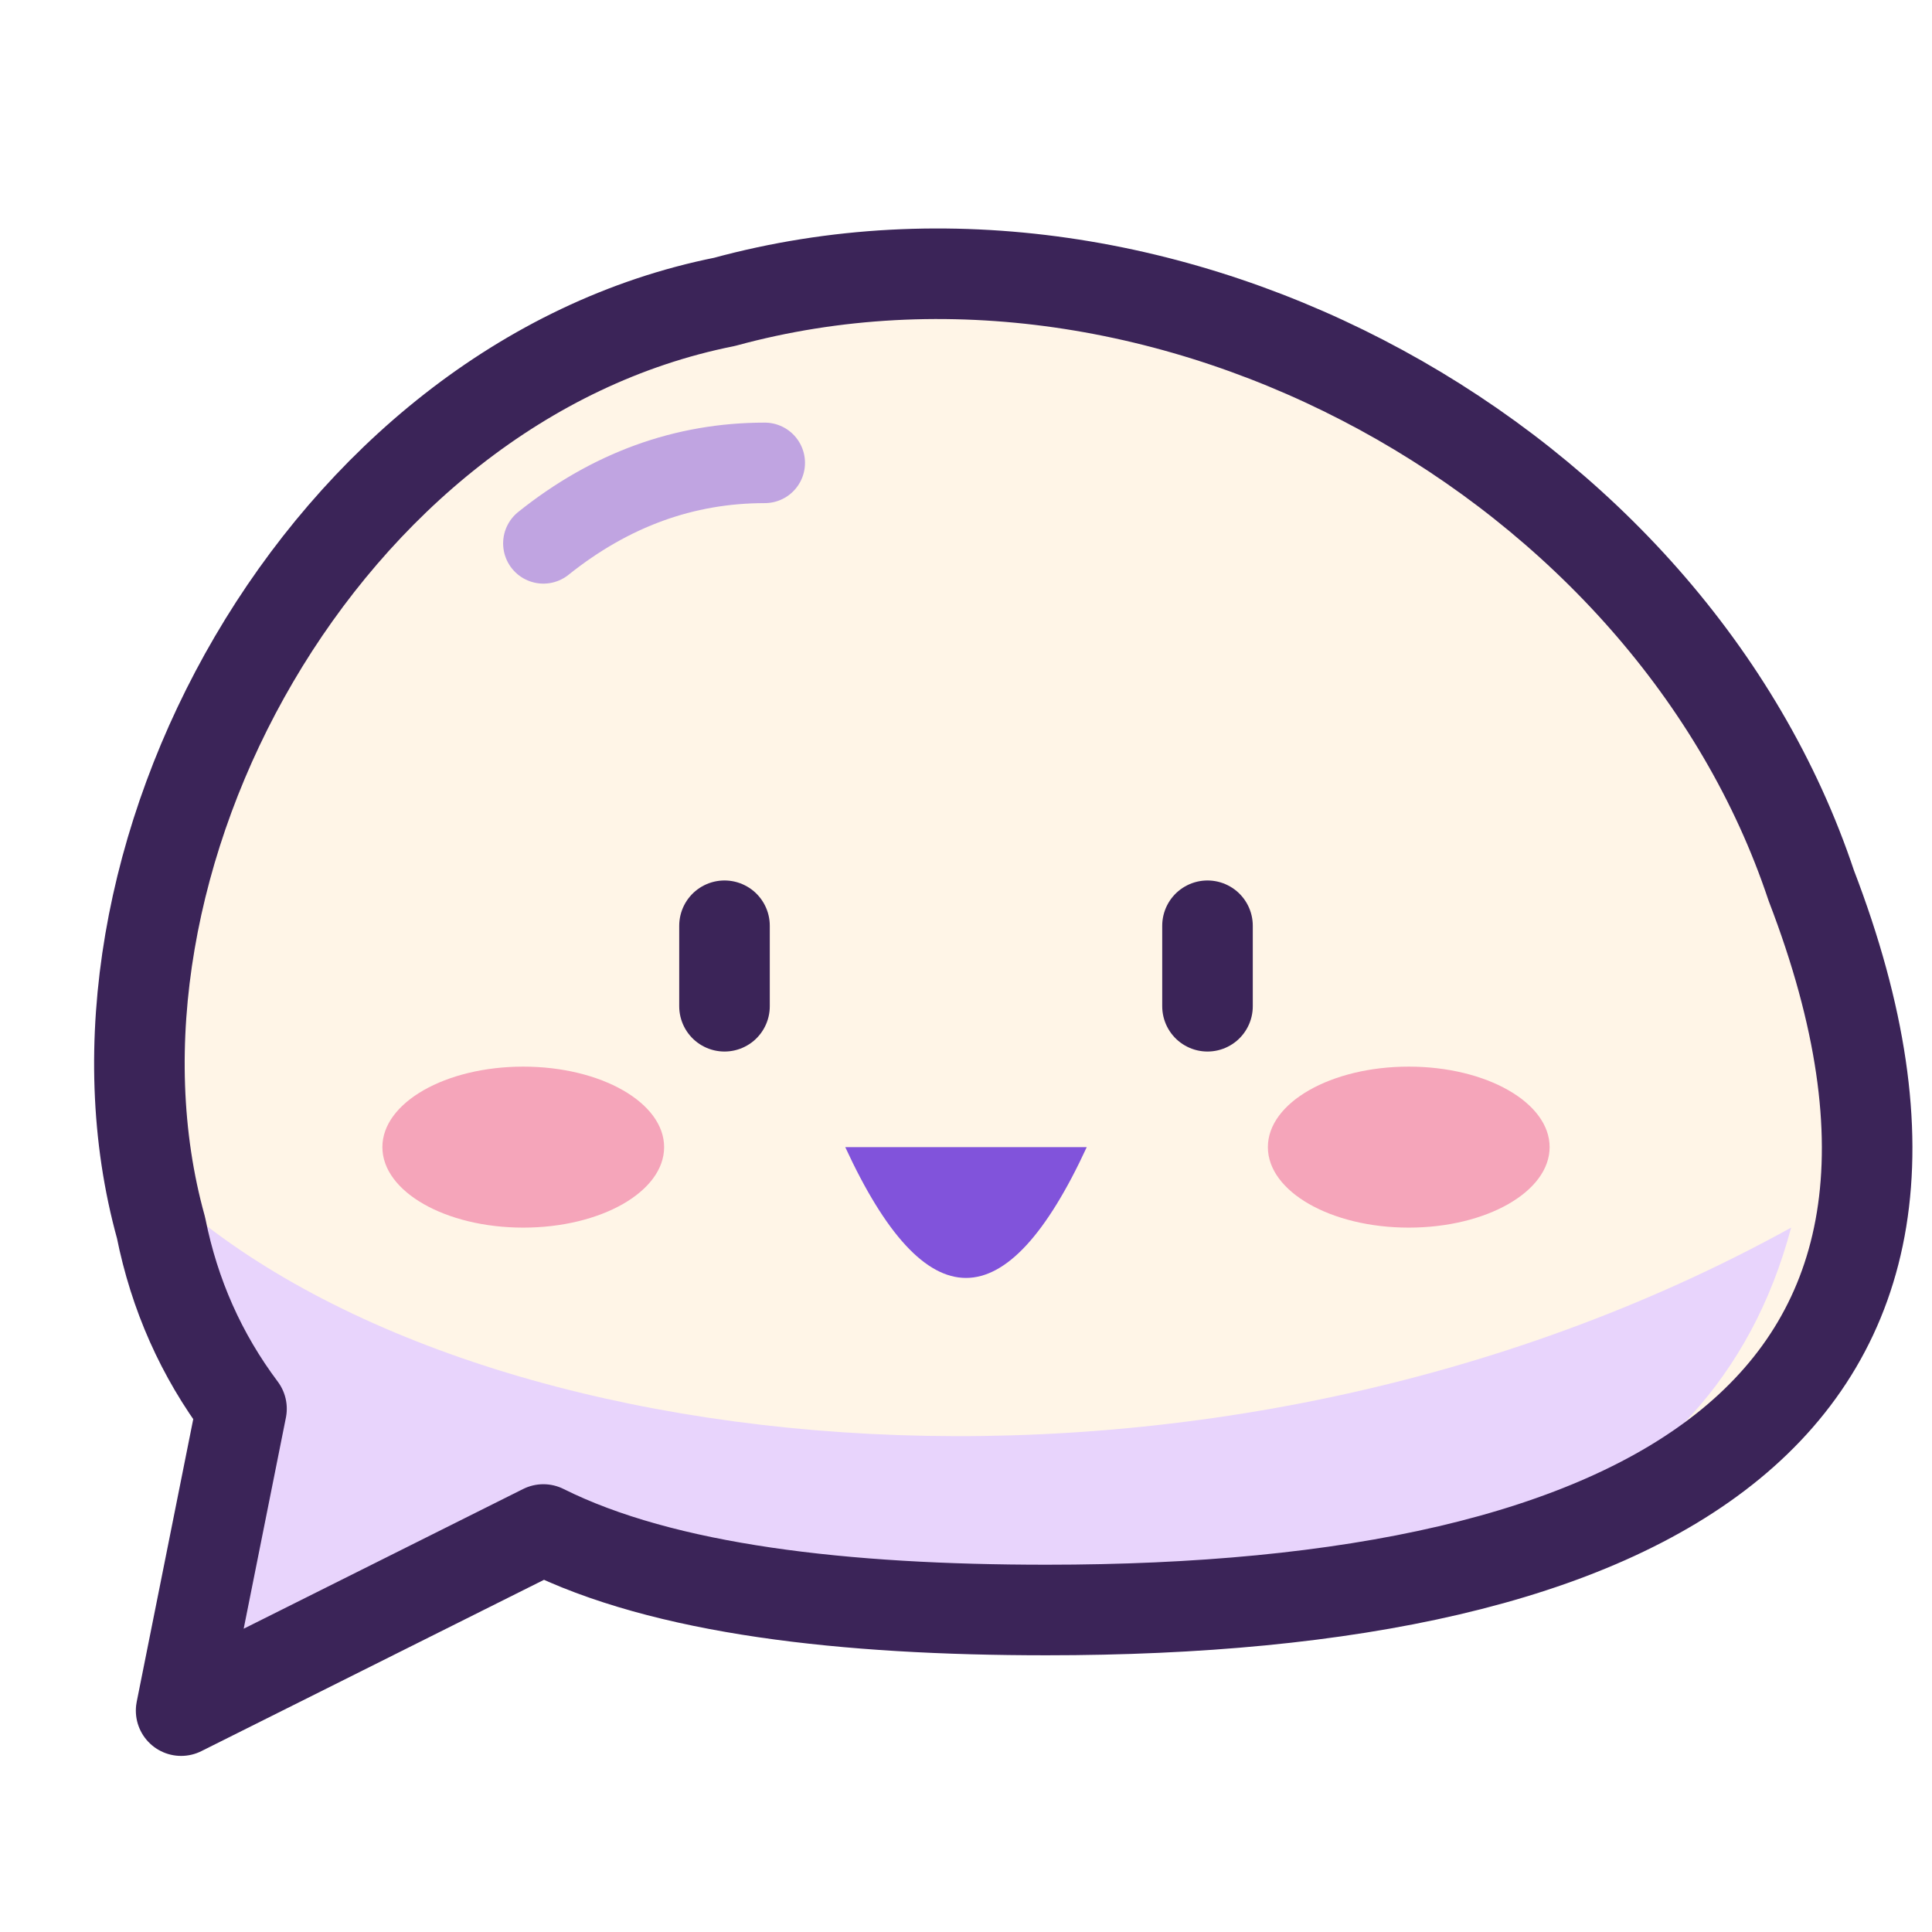
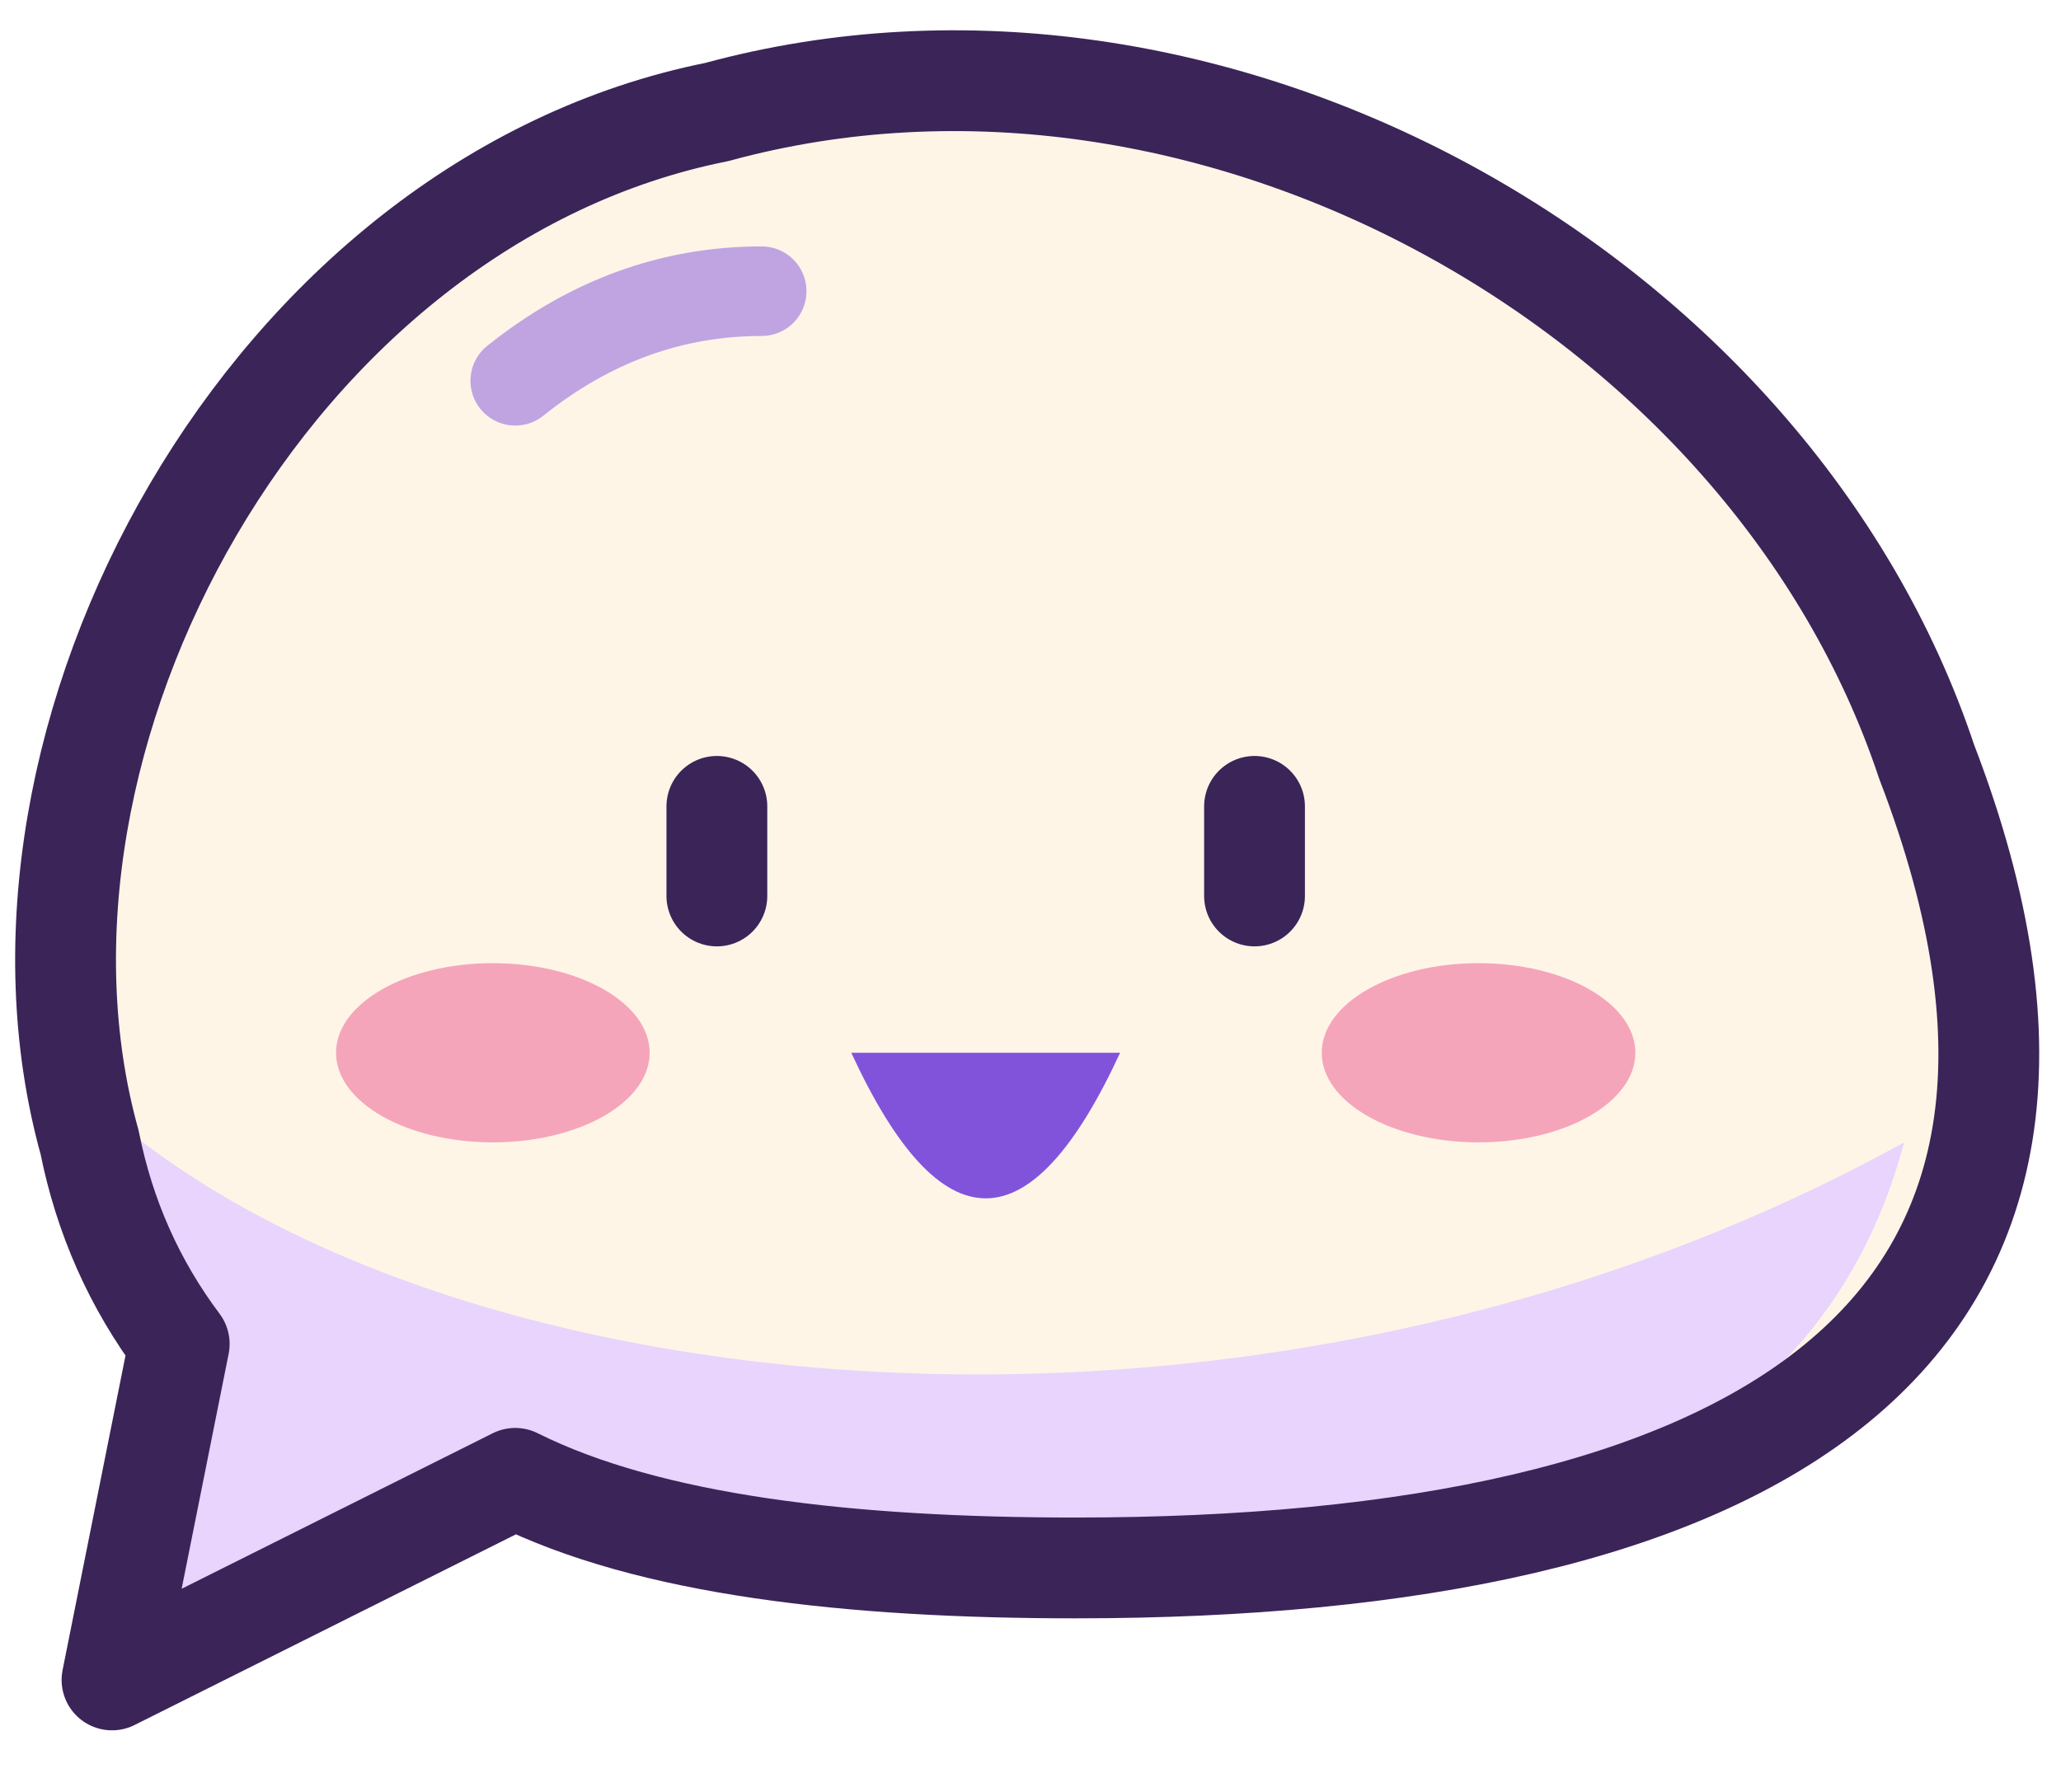
- <svg xmlns="http://www.w3.org/2000/svg" viewBox="16 18 96 96" width="128" height="128" role="img" aria-labelledby="logo-title">
+ <svg xmlns="http://www.w3.org/2000/svg" viewBox="20 28 92 80" width="920" height="800" role="img" aria-labelledby="logo-title">
  <path d="M 24 79 C 19 61 32 37 52 33 C 74 27 99 41 106 62 C 116 88 98 98 68 98 C 58 98 49 97 43 94 L 25 103 L 28 88 Q 25 84 24 79 Z" fill="#FFF5E7" />
  <clipPath id="mochi-shade">
    <path d="M 24 79 C 19 61 32 37 52 33 C 74 27 99 41 106 62 C 116 88 98 98 68 98 C 58 98 49 97 43 94 L 25 103 L 28 88 Q 25 84 24 79 Z" />
  </clipPath>
  <path d="M 24 77 C 39 91 76 95 105 79 C 101 94 86 98 68 98 C 58 98 49 97 43 94 L 25 103 L 28 88 Q 25 83 24 77 Z" fill="#E8D4FC" clip-path="url(#mochi-shade)" />
  <path d="M 24 79 C 19 61 32 37 52 33 C 74 27 99 41 106 62 C 116 88 98 98 68 98 C 58 98 49 97 43 94 L 25 103 L 28 88 Q 25 84 24 79 Z" fill="none" stroke="#3B2458" stroke-width="4.5" stroke-linejoin="round" />
  <path d="M 43 45 Q 48 41 54 41" fill="none" stroke="#8153DB" stroke-width="4" stroke-linecap="round" opacity=".5" />
  <ellipse cx="42" cy="75" rx="7" ry="4" fill="#F5A5BA" />
  <ellipse cx="86" cy="75" rx="7" ry="4" fill="#F5A5BA" />
  <path d="M 52 64 L 52 68 M 76 64 L 76 68" fill="none" stroke="#3B2458" stroke-width="4.5" stroke-linecap="round" />
  <path d="M 58 75 Q 64 88 70 75 Z" fill="#8153DB" />
</svg>
